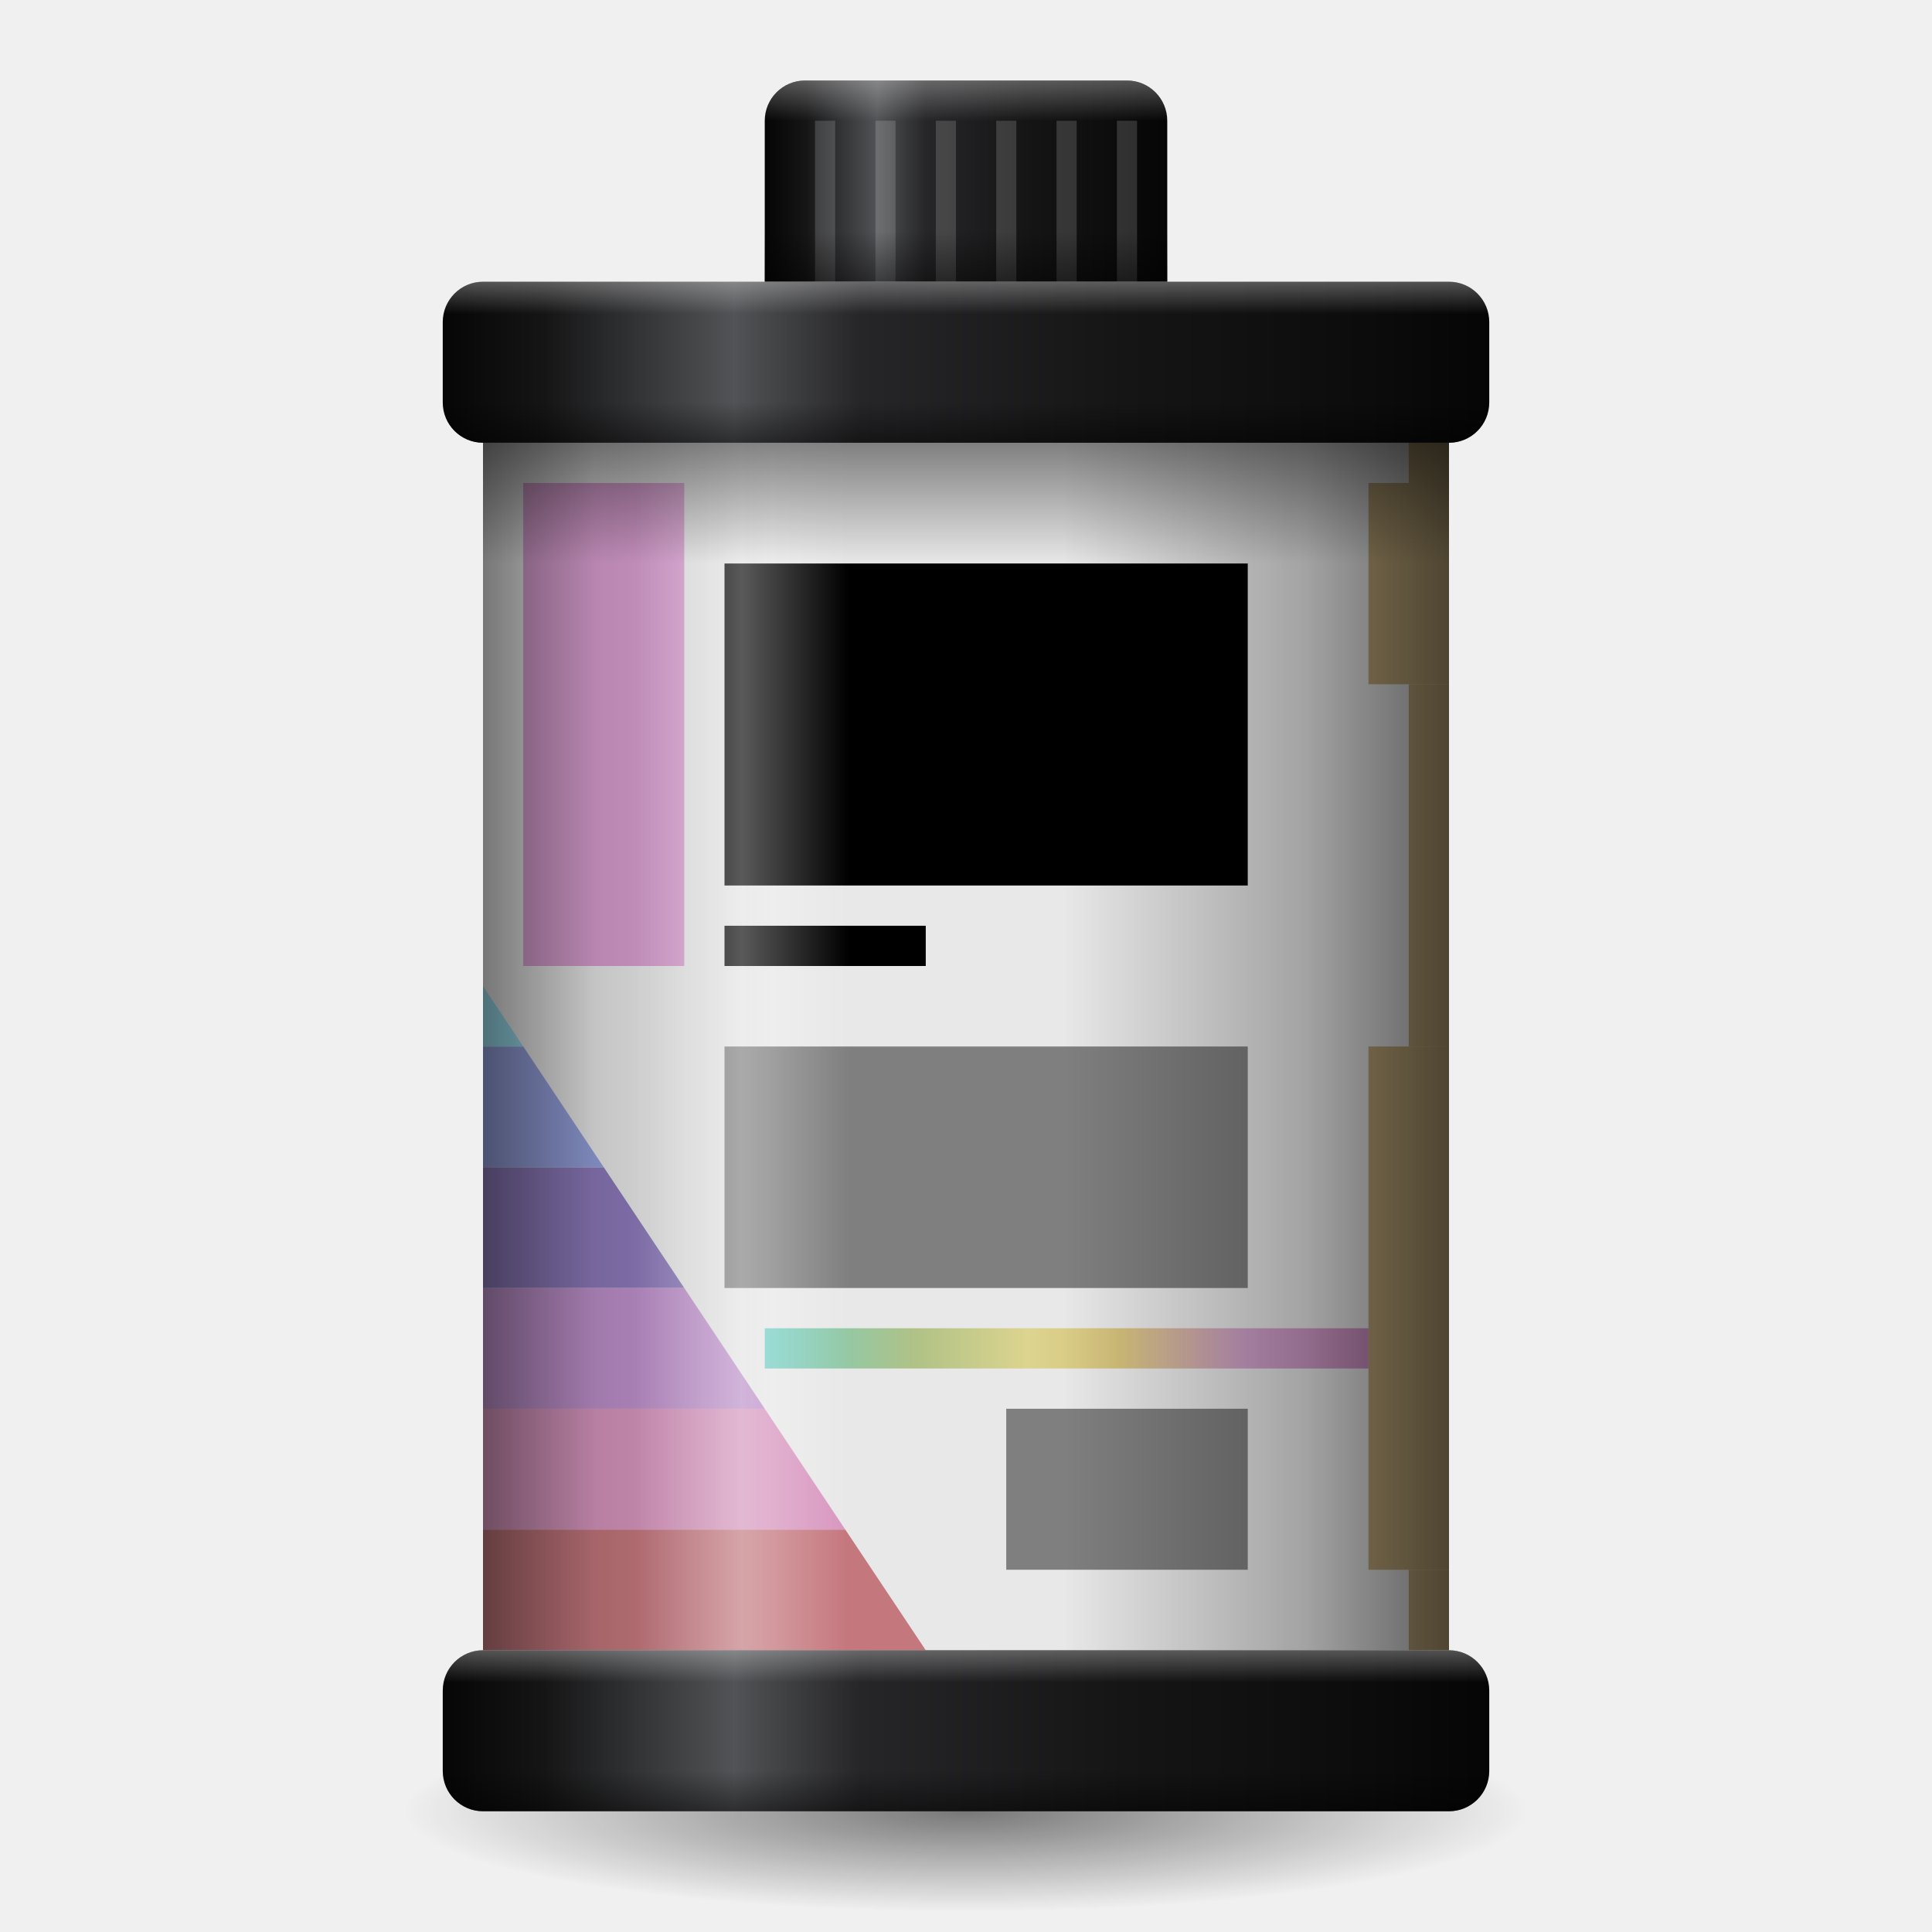
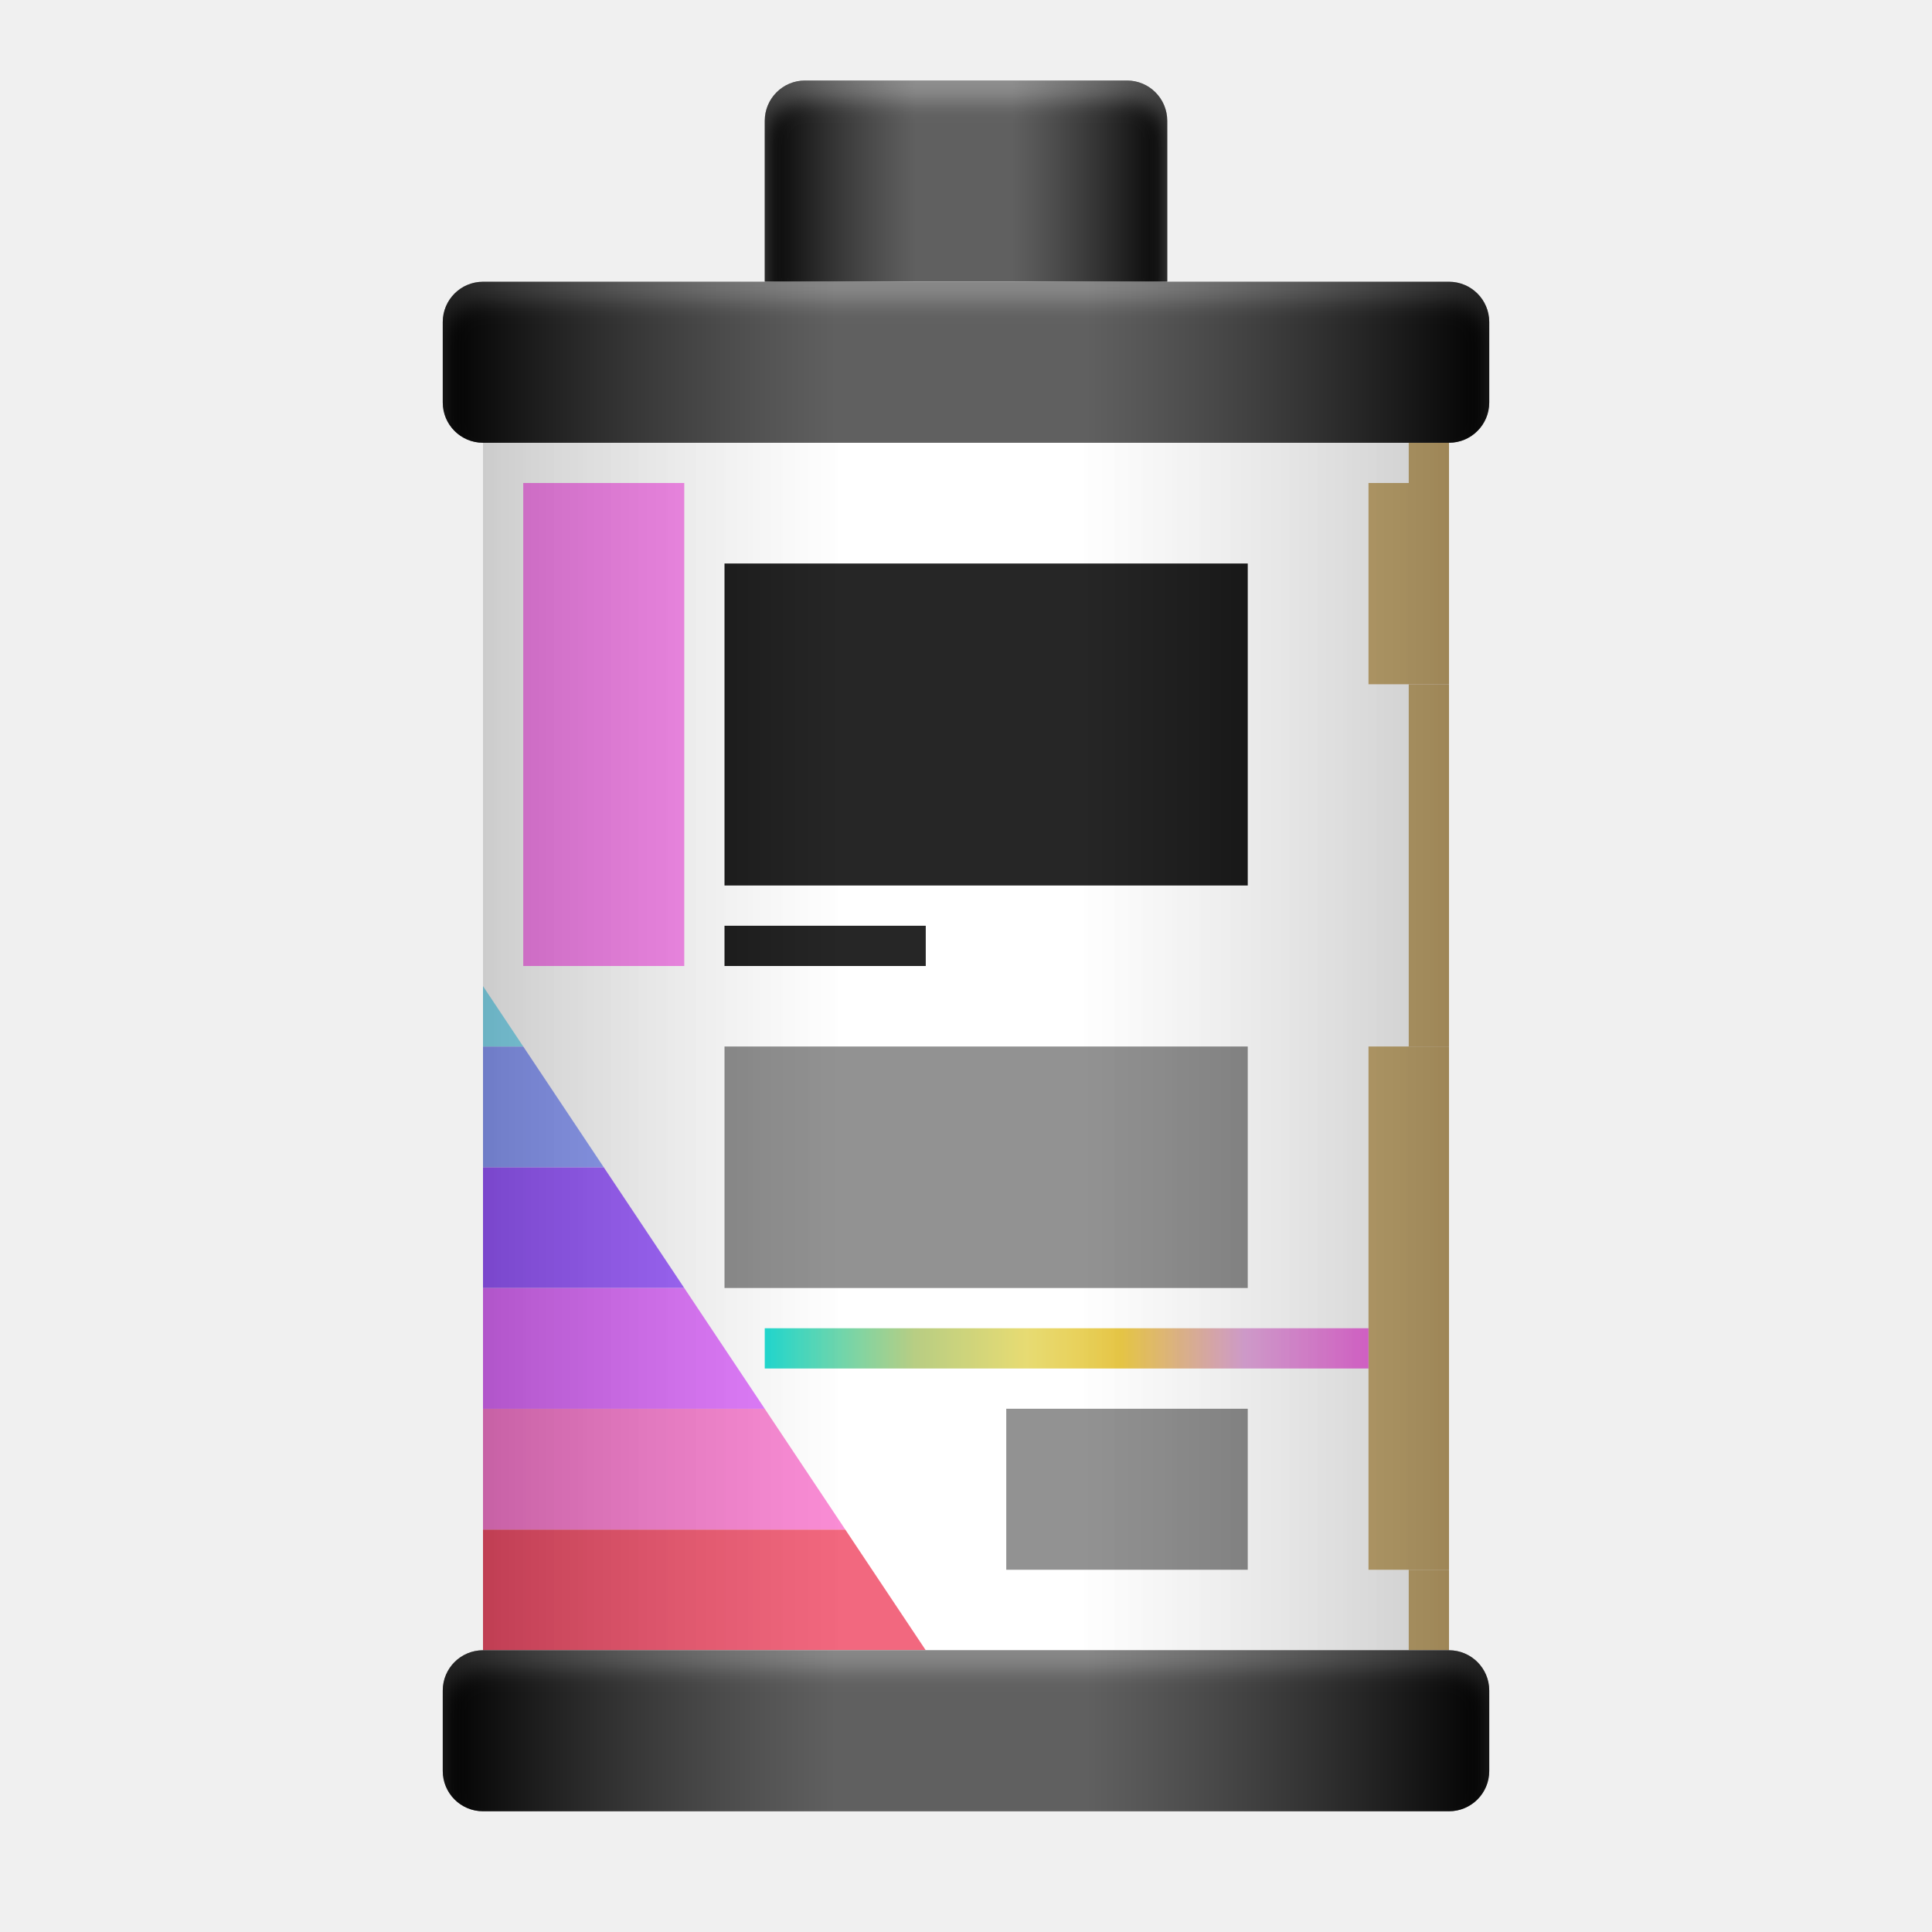
<svg xmlns="http://www.w3.org/2000/svg" width="48" height="48" viewBox="0 0 48 48" fill="none">
-   <ellipse cx="24" cy="45" rx="14" ry="2.5" fill="url(#oni-ground)" />
-   <path d="M19 3C19 2.448 19.448 2 20 2H28C28.552 2 29 2.448 29 3V7H19V3Z" fill="url(#oni-metal)" />
-   <path d="M20.5 3V7M22 3V7M23.5 3V7M25 3V7M26.5 3V7M28 3V7" stroke="#FFFFFF" stroke-opacity="0.16" stroke-width="0.5" />
-   <path d="M19 3C19 2.448 19.448 2 20 2H28C28.552 2 29 2.448 29 3V7H19V3Z" fill="url(#oni-roll)" />
-   <rect x="12" y="11" width="24" height="30" fill="#E8E8E8" />
-   <rect x="18" y="22" width="8" height="13" transform="rotate(-90 18 22)" fill="#000000" />
+   <g filter="url(#filter0_i_246_1300)">
+     <path d="M19 3C19 2.448 19.448 2 20 2H28C28.552 2 29 2.448 29 3V7H19V3Z" fill="black" />
+   </g>
+   <rect x="12" y="11" width="24" height="30" fill="white" />
+   <rect x="18" y="22" width="8" height="13" transform="rotate(-90 18 22)" fill="black" />
  <rect x="18" y="32" width="6" height="13" transform="rotate(-90 18 32)" fill="#7F7F7F" />
-   <rect x="34" y="39" width="13" height="2" transform="rotate(-90 34 39)" fill="#C0A97A" />
-   <rect x="35" y="26" width="9" height="1" transform="rotate(-90 35 26)" fill="#C0A97A" />
-   <rect x="34" y="17" width="5" height="2" transform="rotate(-90 34 17)" fill="#C0A97A" />
-   <rect x="35" y="12" width="1" height="1" transform="rotate(-90 35 12)" fill="#C0A97A" />
-   <rect x="35" y="41" width="2" height="1" transform="rotate(-90 35 41)" fill="#C0A97A" />
+   <rect x="34" y="39" width="13" height="2" transform="rotate(-90 34 39)" fill="#C5A86D" />
+   <rect x="35" y="26" width="9" height="1" transform="rotate(-90 35 26)" fill="#C5A86D" />
+   <rect x="34" y="17" width="5" height="2" transform="rotate(-90 34 17)" fill="#C5A86D" />
+   <rect x="35" y="12" width="1" height="1" transform="rotate(-90 35 12)" fill="#C5A86D" />
+   <rect x="35" y="41" width="2" height="1" transform="rotate(-90 35 41)" fill="#C5A86D" />
  <rect x="25" y="39" width="4" height="6" transform="rotate(-90 25 39)" fill="#7F7F7F" />
-   <rect x="13" y="24" width="12" height="4" transform="rotate(-90 13 24)" fill="#D89ED0" />
-   <path d="M12 41L12 38L21 38L23 41L12 41Z" fill="#C4777D" />
-   <path d="M12 38L12 35L19 35L21 38L12 38Z" fill="#D896BF" />
-   <path d="M12 32L12 29L15 29L17 32L12 32Z" fill="#8C79BA" />
-   <path d="M12 29L12 26L13 26L15 29L12 29Z" fill="#939FDB" />
-   <path d="M12 26L12 24.5L13 26L12 26Z" fill="#98DBEC" />
-   <path d="M12 35L12 32L17 32L19 35L12 35Z" fill="#BE90CB" />
-   <rect x="18" y="24" width="1" height="5" transform="rotate(-90 18 24)" fill="#000000" />
+   <rect x="13" y="24" width="12" height="4" transform="rotate(-90 13 24)" fill="#F880EC" />
+   <path d="M12 41L12 38L21 38L23 41L12 41Z" fill="#F04D68" />
+   <path d="M12 38L12 35L19 35L21 38L12 38Z" fill="#F979CE" />
+   <path d="M12 32L12 29L15 29L17 32L12 32Z" fill="#9858FF" />
+   <path d="M12 29L12 26L13 26L15 29L12 29Z" fill="#8B9BF9" />
+   <path d="M12 26L12 24.5L13 26L12 26Z" fill="#86DEF4" />
+   <path d="M12 35L12 32L17 32L19 35L12 35Z" fill="#DD6AFD" />
+   <rect x="18" y="24" width="1" height="5" transform="rotate(-90 18 24)" fill="black" />
  <rect x="19" y="34" width="1" height="15" transform="rotate(-90 19 34)" fill="url(#paint0_linear_246_1300)" />
-   <rect x="12" y="11" width="24" height="30" fill="url(#oni-round)" />
-   <rect x="12" y="11" width="24" height="30" fill="url(#oni-gleam)" />
-   <rect x="12" y="11" width="24" height="3" fill="url(#oni-under)" />
-   <path d="M11 8C11 7.448 11.448 7 12 7H36C36.552 7 37 7.448 37 8V10C37 10.552 36.552 11 36 11H12C11.448 11 11 10.552 11 10V8Z" fill="url(#oni-metal)" />
-   <path d="M11 42C11 41.448 11.448 41 12 41H36C36.552 41 37 41.448 37 42V44C37 44.552 36.552 45 36 45H12C11.448 45 11 44.552 11 44V42Z" fill="url(#oni-metal)" />
-   <path d="M11 8C11 7.448 11.448 7 12 7H36C36.552 7 37 7.448 37 8V10C37 10.552 36.552 11 36 11H12C11.448 11 11 10.552 11 10V8Z" fill="url(#oni-roll)" />
-   <path d="M11 42C11 41.448 11.448 41 12 41H36C36.552 41 37 41.448 37 42V44C37 44.552 36.552 45 36 45H12C11.448 45 11 44.552 11 44V42Z" fill="url(#oni-roll)" />
+   <g filter="url(#filter1_i_246_1300)">
+     <path d="M11 8C11 7.448 11.448 7 12 7H36C36.552 7 37 7.448 37 8V10C37 10.552 36.552 11 36 11H12C11.448 11 11 10.552 11 10V8Z" fill="black" />
+     <path d="M11 42C11 41.448 11.448 41 12 41H36C36.552 41 37 41.448 37 42V44C37 44.552 36.552 45 36 45H12C11.448 45 11 44.552 11 44V42Z" fill="black" />
+   </g>
+   <g opacity="0.5" filter="url(#filter2_i_246_1300)">
+     <path d="M19 3C19 2.448 19.448 2 20 2H28C28.552 2 29 2.448 29 3V7H19V3Z" fill="url(#paint1_linear_246_1300)" />
+   </g>
+   <rect opacity="0.2" x="12" y="11" width="24" height="30" fill="url(#paint2_linear_246_1300)" />
+   <g opacity="0.5">
+     <path d="M11 8C11 7.448 11.448 7 12 7H36C36.552 7 37 7.448 37 8V10C37 10.552 36.552 11 36 11H12C11.448 11 11 10.552 11 10V8Z" fill="url(#paint3_linear_246_1300)" />
+     <path d="M11 42C11 41.448 11.448 41 12 41H36C36.552 41 37 41.448 37 42V44C37 44.552 36.552 45 36 45H12C11.448 45 11 44.552 11 44V42Z" fill="url(#paint4_linear_246_1300)" />
+   </g>
  <defs>
-     <radialGradient id="oni-ground" cx="0.5" cy="0.5" r="0.5">
-       <stop stop-color="#000000" stop-opacity="0.5" />
-       <stop offset="1" stop-color="#000000" stop-opacity="0" />
-     </radialGradient>
-     <linearGradient id="oni-metal" x1="0" y1="0" x2="1" y2="0">
-       <stop offset="0" stop-color="#050505" />
-       <stop offset="0.1" stop-color="#151516" />
-       <stop offset="0.28" stop-color="#525356" />
-       <stop offset="0.4" stop-color="#262628" />
-       <stop offset="0.65" stop-color="#151516" />
-       <stop offset="0.88" stop-color="#0C0C0D" />
-       <stop offset="1" stop-color="#050505" />
+     <filter id="filter0_i_246_1300" x="19" y="2" width="10" height="5.5" filterUnits="userSpaceOnUse" color-interpolation-filters="sRGB">
+       <feFlood flood-opacity="0" result="BackgroundImageFix" />
+       <feBlend mode="normal" in="SourceGraphic" in2="BackgroundImageFix" result="shape" />
+       <feColorMatrix in="SourceAlpha" type="matrix" values="0 0 0 0 0 0 0 0 0 0 0 0 0 0 0 0 0 0 127 0" result="hardAlpha" />
+       <feOffset dy="0.5" />
+       <feGaussianBlur stdDeviation="0.25" />
+       <feComposite in2="hardAlpha" operator="arithmetic" k2="-1" k3="1" />
+       <feColorMatrix type="matrix" values="0 0 0 0 1 0 0 0 0 1 0 0 0 0 1 0 0 0 0.25 0" />
+       <feBlend mode="normal" in2="shape" result="effect1_innerShadow_246_1300" />
+     </filter>
+     <filter id="filter1_i_246_1300" x="11" y="7" width="26" height="38.5" filterUnits="userSpaceOnUse" color-interpolation-filters="sRGB">
+       <feFlood flood-opacity="0" result="BackgroundImageFix" />
+       <feBlend mode="normal" in="SourceGraphic" in2="BackgroundImageFix" result="shape" />
+       <feColorMatrix in="SourceAlpha" type="matrix" values="0 0 0 0 0 0 0 0 0 0 0 0 0 0 0 0 0 0 127 0" result="hardAlpha" />
+       <feOffset dy="0.5" />
+       <feGaussianBlur stdDeviation="0.25" />
+       <feComposite in2="hardAlpha" operator="arithmetic" k2="-1" k3="1" />
+       <feColorMatrix type="matrix" values="0 0 0 0 1 0 0 0 0 1 0 0 0 0 1 0 0 0 0.25 0" />
+       <feBlend mode="normal" in2="shape" result="effect1_innerShadow_246_1300" />
+     </filter>
+     <filter id="filter2_i_246_1300" x="19" y="2" width="10" height="5.5" filterUnits="userSpaceOnUse" color-interpolation-filters="sRGB">
+       <feFlood flood-opacity="0" result="BackgroundImageFix" />
+       <feBlend mode="normal" in="SourceGraphic" in2="BackgroundImageFix" result="shape" />
+       <feColorMatrix in="SourceAlpha" type="matrix" values="0 0 0 0 0 0 0 0 0 0 0 0 0 0 0 0 0 0 127 0" result="hardAlpha" />
+       <feOffset dy="0.5" />
+       <feGaussianBlur stdDeviation="0.25" />
+       <feComposite in2="hardAlpha" operator="arithmetic" k2="-1" k3="1" />
+       <feColorMatrix type="matrix" values="0 0 0 0 1 0 0 0 0 1 0 0 0 0 1 0 0 0 0.25 0" />
+       <feBlend mode="normal" in2="shape" result="effect1_innerShadow_246_1300" />
+     </filter>
+     <linearGradient id="paint0_linear_246_1300" x1="19.5" y1="49" x2="19.5" y2="34" gradientUnits="userSpaceOnUse">
+       <stop stop-color="#F268E1" />
+       <stop offset="0.205" stop-color="#DB9CD5" />
+       <stop offset="0.41" stop-color="#E5BF28" />
+       <stop offset="0.566" stop-color="#E3D55A" />
+       <stop offset="0.75" stop-color="#ACC56D" />
+       <stop offset="1" stop-color="#00D8CD" />
    </linearGradient>
-     <linearGradient id="oni-roll" x1="0" y1="0" x2="0" y2="1">
-       <stop stop-color="#FFFFFF" stop-opacity="0.3" />
-       <stop offset="0.2" stop-color="#FFFFFF" stop-opacity="0" />
-       <stop offset="0.75" stop-color="#000000" stop-opacity="0" />
-       <stop offset="1" stop-color="#000000" stop-opacity="0.45" />
+     <linearGradient id="paint1_linear_246_1300" x1="19" y1="8.842" x2="29" y2="8.842" gradientUnits="userSpaceOnUse">
+       <stop />
+       <stop offset="0.375" stop-color="white" stop-opacity="0.75" />
+       <stop offset="0.615" stop-color="white" stop-opacity="0.75" />
+       <stop offset="1" />
    </linearGradient>
-     <linearGradient id="oni-round" x1="0" y1="0" x2="1" y2="0">
-       <stop stop-color="#000000" stop-opacity="0.5" />
-       <stop offset="0.12" stop-color="#000000" stop-opacity="0.15" />
-       <stop offset="0.3" stop-color="#000000" stop-opacity="0" />
-       <stop offset="0.6" stop-color="#000000" stop-opacity="0" />
-       <stop offset="0.85" stop-color="#000000" stop-opacity="0.3" />
-       <stop offset="1" stop-color="#000000" stop-opacity="0.6" />
+     <linearGradient id="paint2_linear_246_1300" x1="12" y1="146" x2="36" y2="146" gradientUnits="userSpaceOnUse">
+       <stop />
+       <stop offset="0.375" stop-color="white" stop-opacity="0.75" />
+       <stop offset="0.615" stop-color="white" stop-opacity="0.75" />
+       <stop offset="1" />
    </linearGradient>
-     <linearGradient id="oni-gleam" x1="0" y1="0" x2="1" y2="0">
-       <stop offset="0.16" stop-color="#FFFFFF" stop-opacity="0" />
-       <stop offset="0.27" stop-color="#FFFFFF" stop-opacity="0.35" />
-       <stop offset="0.38" stop-color="#FFFFFF" stop-opacity="0" />
+     <linearGradient id="paint3_linear_246_1300" x1="11" y1="59" x2="37" y2="59" gradientUnits="userSpaceOnUse">
+       <stop />
+       <stop offset="0.375" stop-color="white" stop-opacity="0.75" />
+       <stop offset="0.615" stop-color="white" stop-opacity="0.75" />
+       <stop offset="1" />
    </linearGradient>
-     <linearGradient id="oni-under" x1="0" y1="0" x2="0" y2="1">
-       <stop stop-color="#000000" stop-opacity="0.45" />
-       <stop offset="1" stop-color="#000000" stop-opacity="0" />
-     </linearGradient>
-     <linearGradient id="paint0_linear_246_1300" x1="19.5" y1="49" x2="19.5" y2="34" gradientUnits="userSpaceOnUse">
-       <stop stop-color="#CC90C2" />
-       <stop offset="0.205" stop-color="#D2A3CD" />
-       <stop offset="0.41" stop-color="#D6C27C" />
-       <stop offset="0.566" stop-color="#DCD48F" />
-       <stop offset="0.75" stop-color="#B0C286" />
-       <stop offset="1" stop-color="#74CFC7" />
+     <linearGradient id="paint4_linear_246_1300" x1="11" y1="59" x2="37" y2="59" gradientUnits="userSpaceOnUse">
+       <stop />
+       <stop offset="0.375" stop-color="white" stop-opacity="0.75" />
+       <stop offset="0.615" stop-color="white" stop-opacity="0.75" />
+       <stop offset="1" />
    </linearGradient>
  </defs>
</svg>
